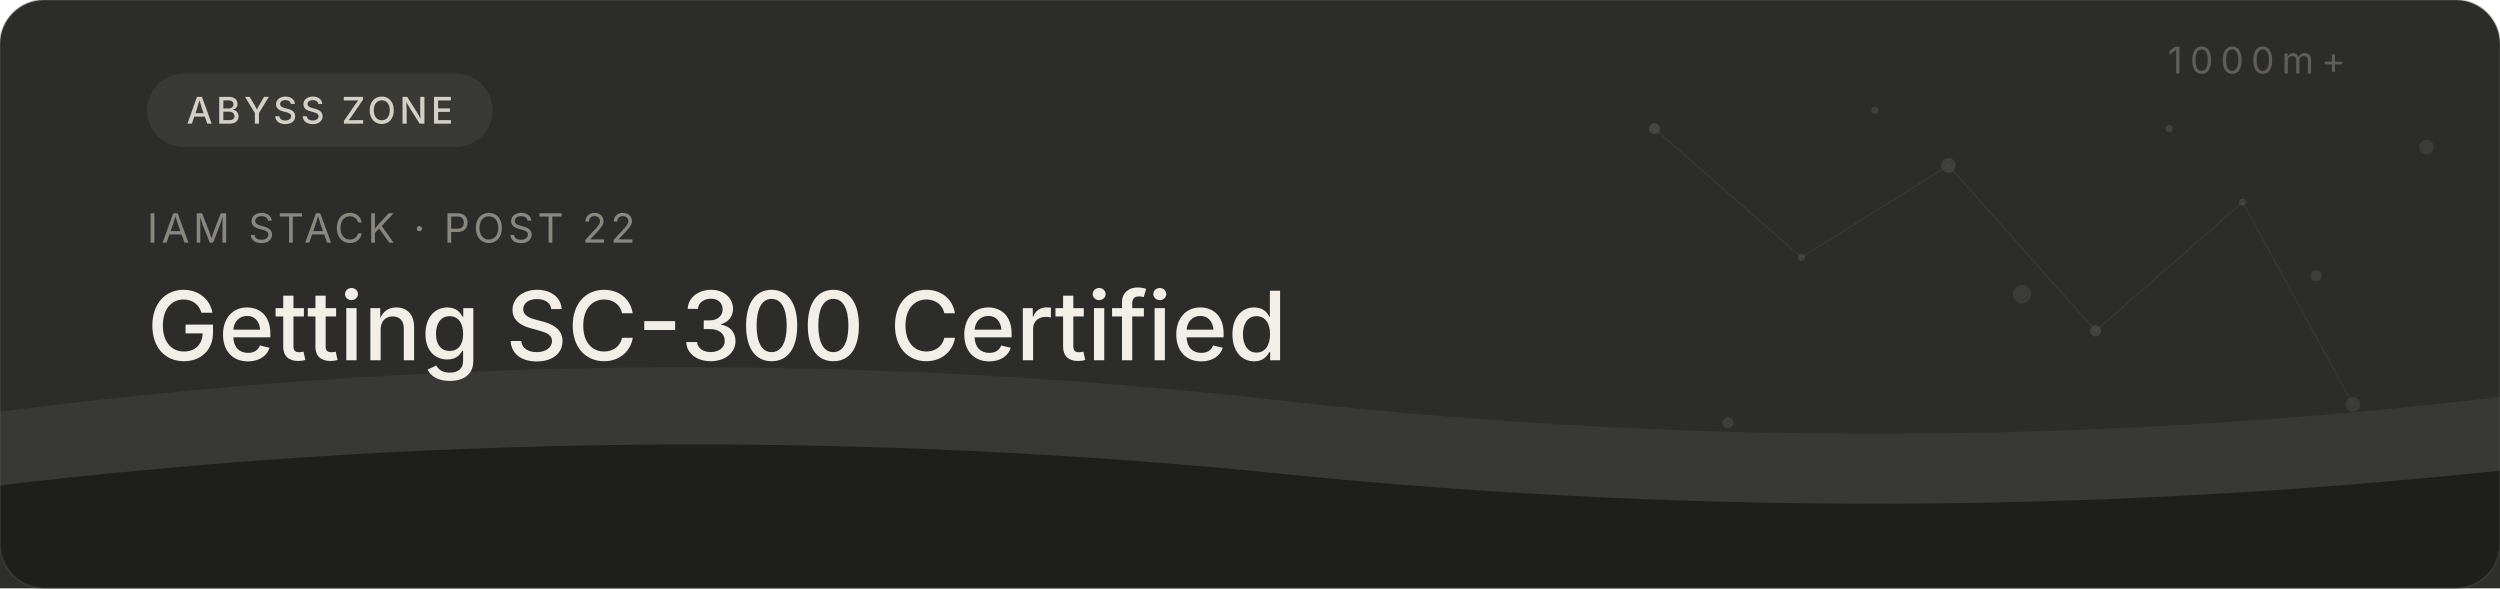
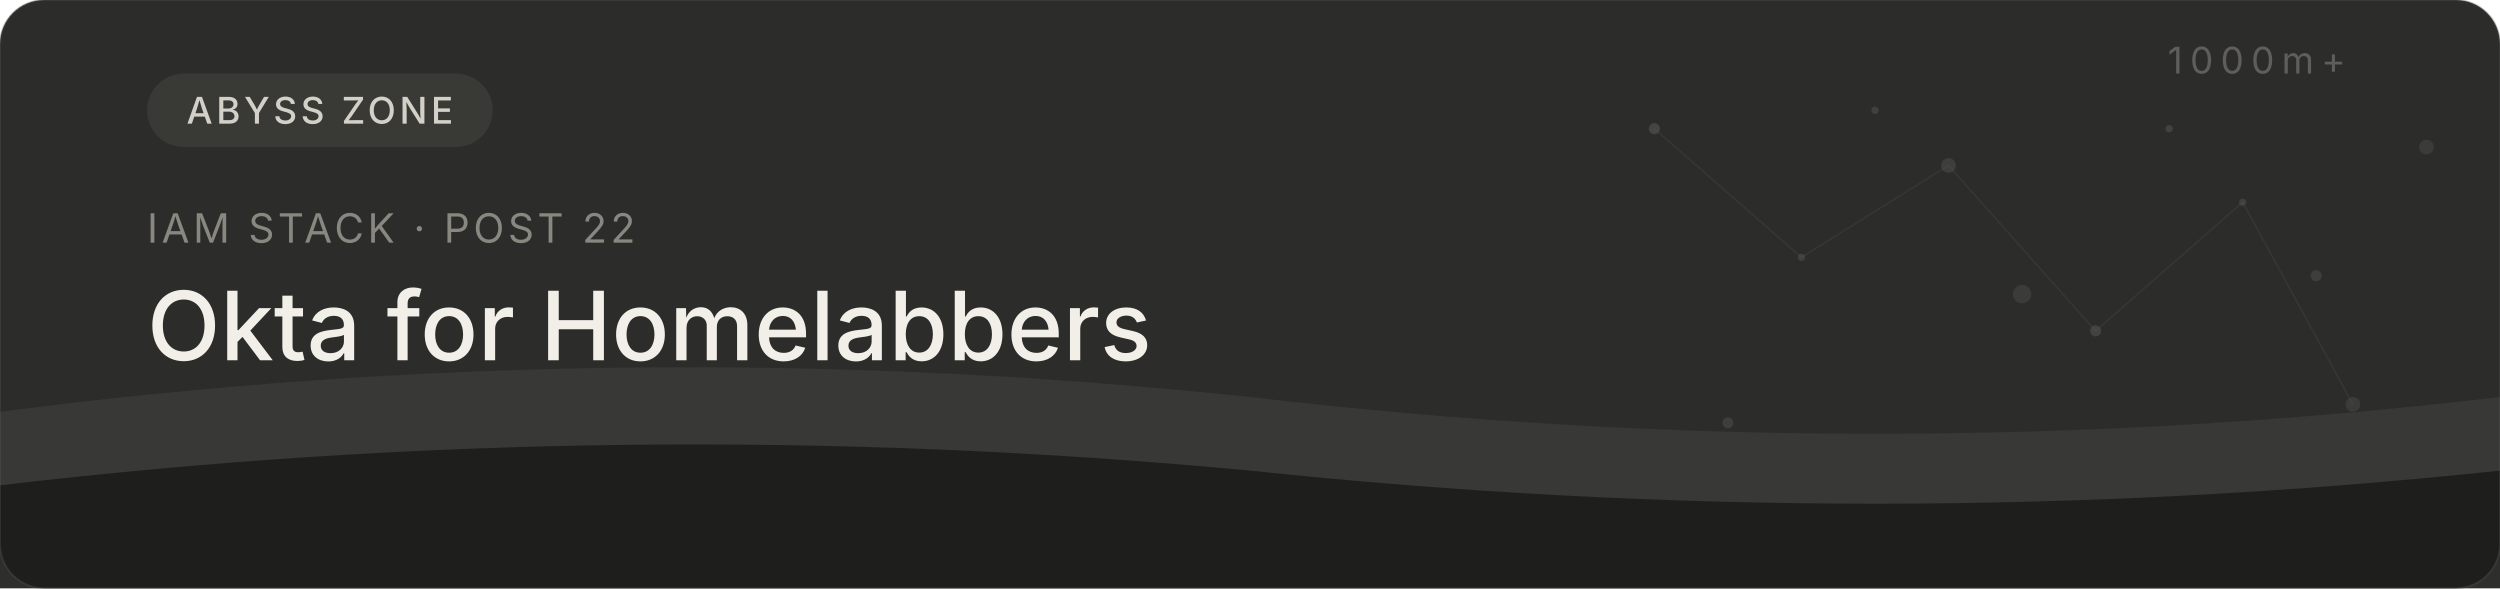
<svg xmlns="http://www.w3.org/2000/svg" width="680" height="160" viewBox="0 0 680 160" role="img">
  <defs>
    <style>text{font-family:system-ui,-apple-system,sans-serif;}</style>
  </defs>
  <rect x="0" y="0" width="680" height="160" rx="12" fill="#2C2C2A" />
  <path d="M0 112 Q170 90 340 108 Q510 128 680 108 L680 160 L0 160 Z" fill="#444441" opacity="0.5" />
  <path d="M0 132 Q170 112 340 128 Q510 146 680 128 L680 160 L0 160 Z" fill="#1A1A18" opacity="0.85" />
  <circle cx="450" cy="35" r="1.5" fill="#5F5E5A" opacity="0.5" />
  <circle cx="490" cy="70" r="1" fill="#5F5E5A" opacity="0.4" />
  <circle cx="530" cy="45" r="2" fill="#5F5E5A" opacity="0.35" />
  <circle cx="570" cy="90" r="1.5" fill="#5F5E5A" opacity="0.45" />
  <circle cx="610" cy="55" r="1" fill="#5F5E5A" opacity="0.4" />
  <circle cx="640" cy="110" r="2" fill="#5F5E5A" opacity="0.3" />
  <circle cx="470" cy="115" r="1.5" fill="#5F5E5A" opacity="0.35" />
  <circle cx="510" cy="30" r="1" fill="#5F5E5A" opacity="0.4" />
  <circle cx="550" cy="80" r="2.5" fill="#5F5E5A" opacity="0.3" />
  <circle cx="590" cy="35" r="1" fill="#5F5E5A" opacity="0.45" />
  <circle cx="630" cy="75" r="1.5" fill="#5F5E5A" opacity="0.35" />
  <circle cx="660" cy="40" r="2" fill="#5F5E5A" opacity="0.3" />
  <line x1="450" y1="35" x2="490" y2="70" stroke="#5F5E5A" stroke-width="0.4" opacity="0.2" />
  <line x1="490" y1="70" x2="530" y2="45" stroke="#5F5E5A" stroke-width="0.4" opacity="0.2" />
  <line x1="530" y1="45" x2="570" y2="90" stroke="#5F5E5A" stroke-width="0.4" opacity="0.2" />
  <line x1="570" y1="90" x2="610" y2="55" stroke="#5F5E5A" stroke-width="0.4" opacity="0.2" />
  <line x1="610" y1="55" x2="640" y2="110" stroke="#5F5E5A" stroke-width="0.4" opacity="0.2" />
  <rect x="0" y="0" width="680" height="160" rx="12" fill="none" stroke="#5F5E5A" stroke-width="0.5" opacity="0.3" />
  <rect x="40" y="20" width="94" height="20" rx="10" fill="#5F5E5A" opacity="0.25" />
  <text x="87" y="30" text-anchor="middle" dominant-baseline="central" style="font-size:10px;font-weight:500;fill:#D3D1C7;letter-spacing:1px;">ABYSS ZONE</text>
  <text x="40" y="66" style="font-size:11px;font-weight:400;fill:#888780;letter-spacing:1px;">IAM STACK · POST 22</text>
-   <text x="40" y="98" style="font-size:26px;font-weight:500;fill:#F1EFE8;">Getting SC-300 Certified</text>
+   <text x="40" y="98" style="font-size:26px;font-weight:500;fill:#F1EFE8;">Okta for Homelabbers</text>
  <text x="638" y="20" text-anchor="end" style="font-size:10px;font-weight:400;fill:#5F5E5A;letter-spacing:2px;">1000m+</text>
</svg>
